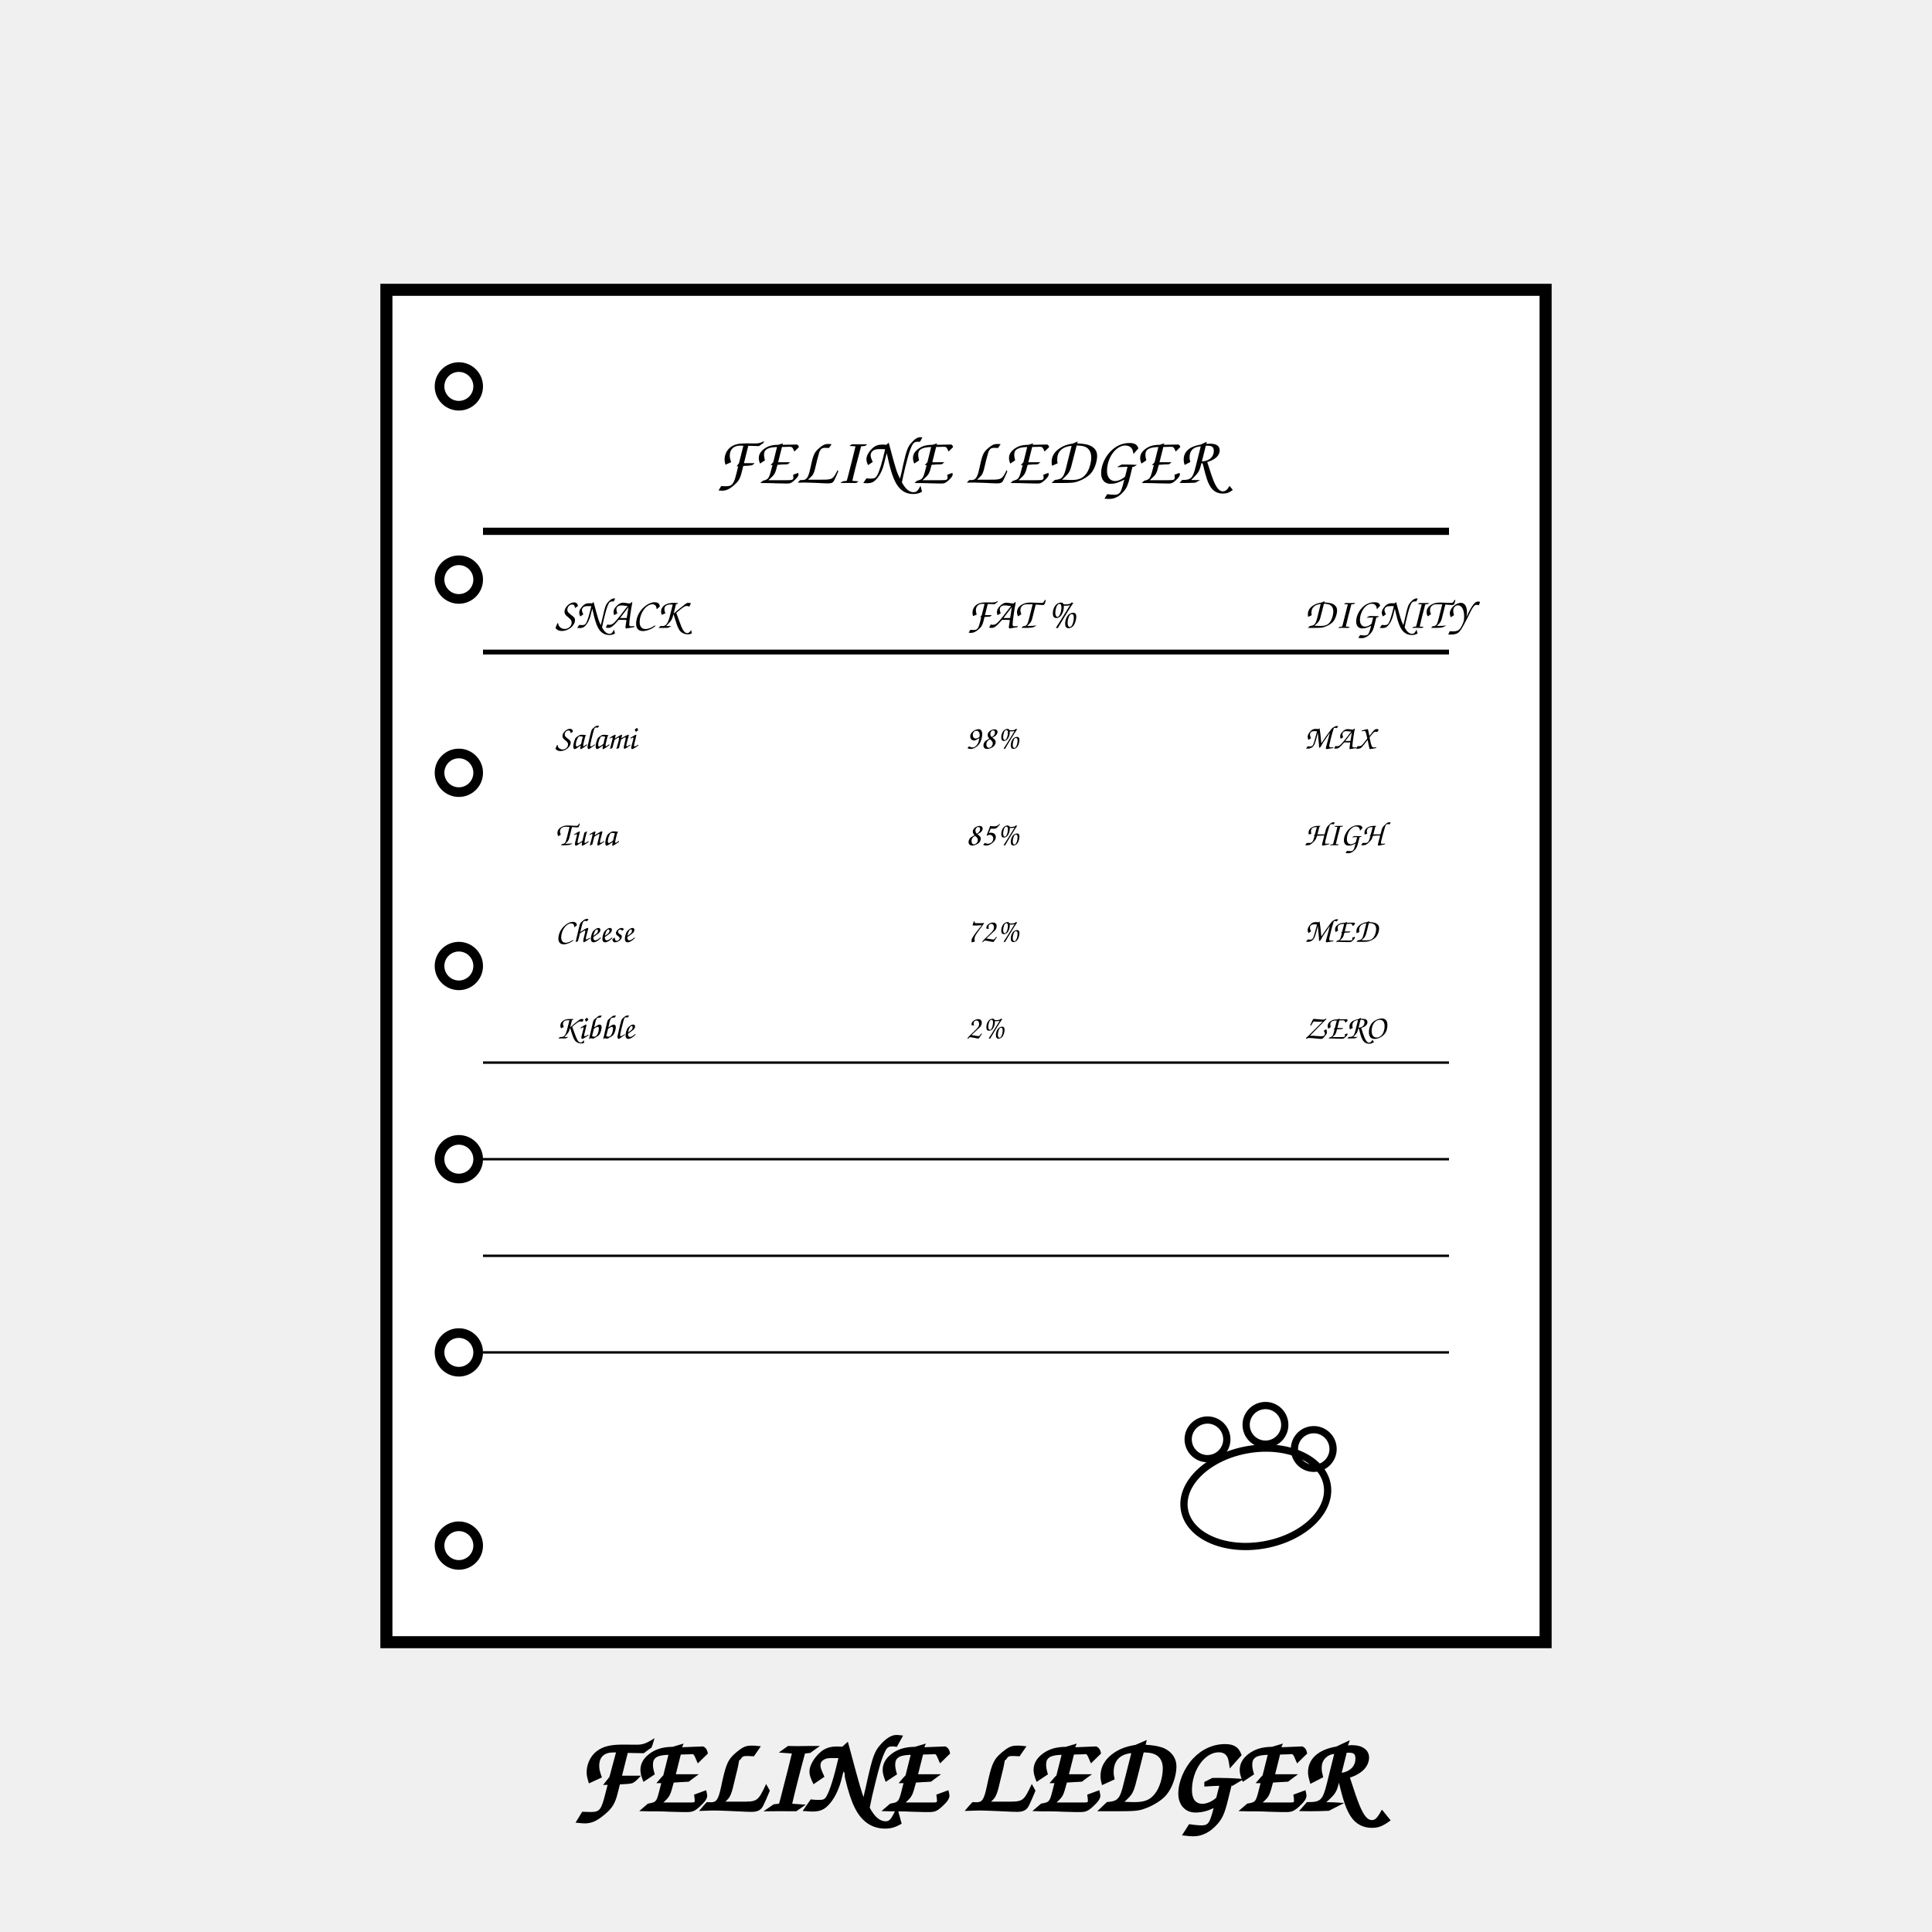
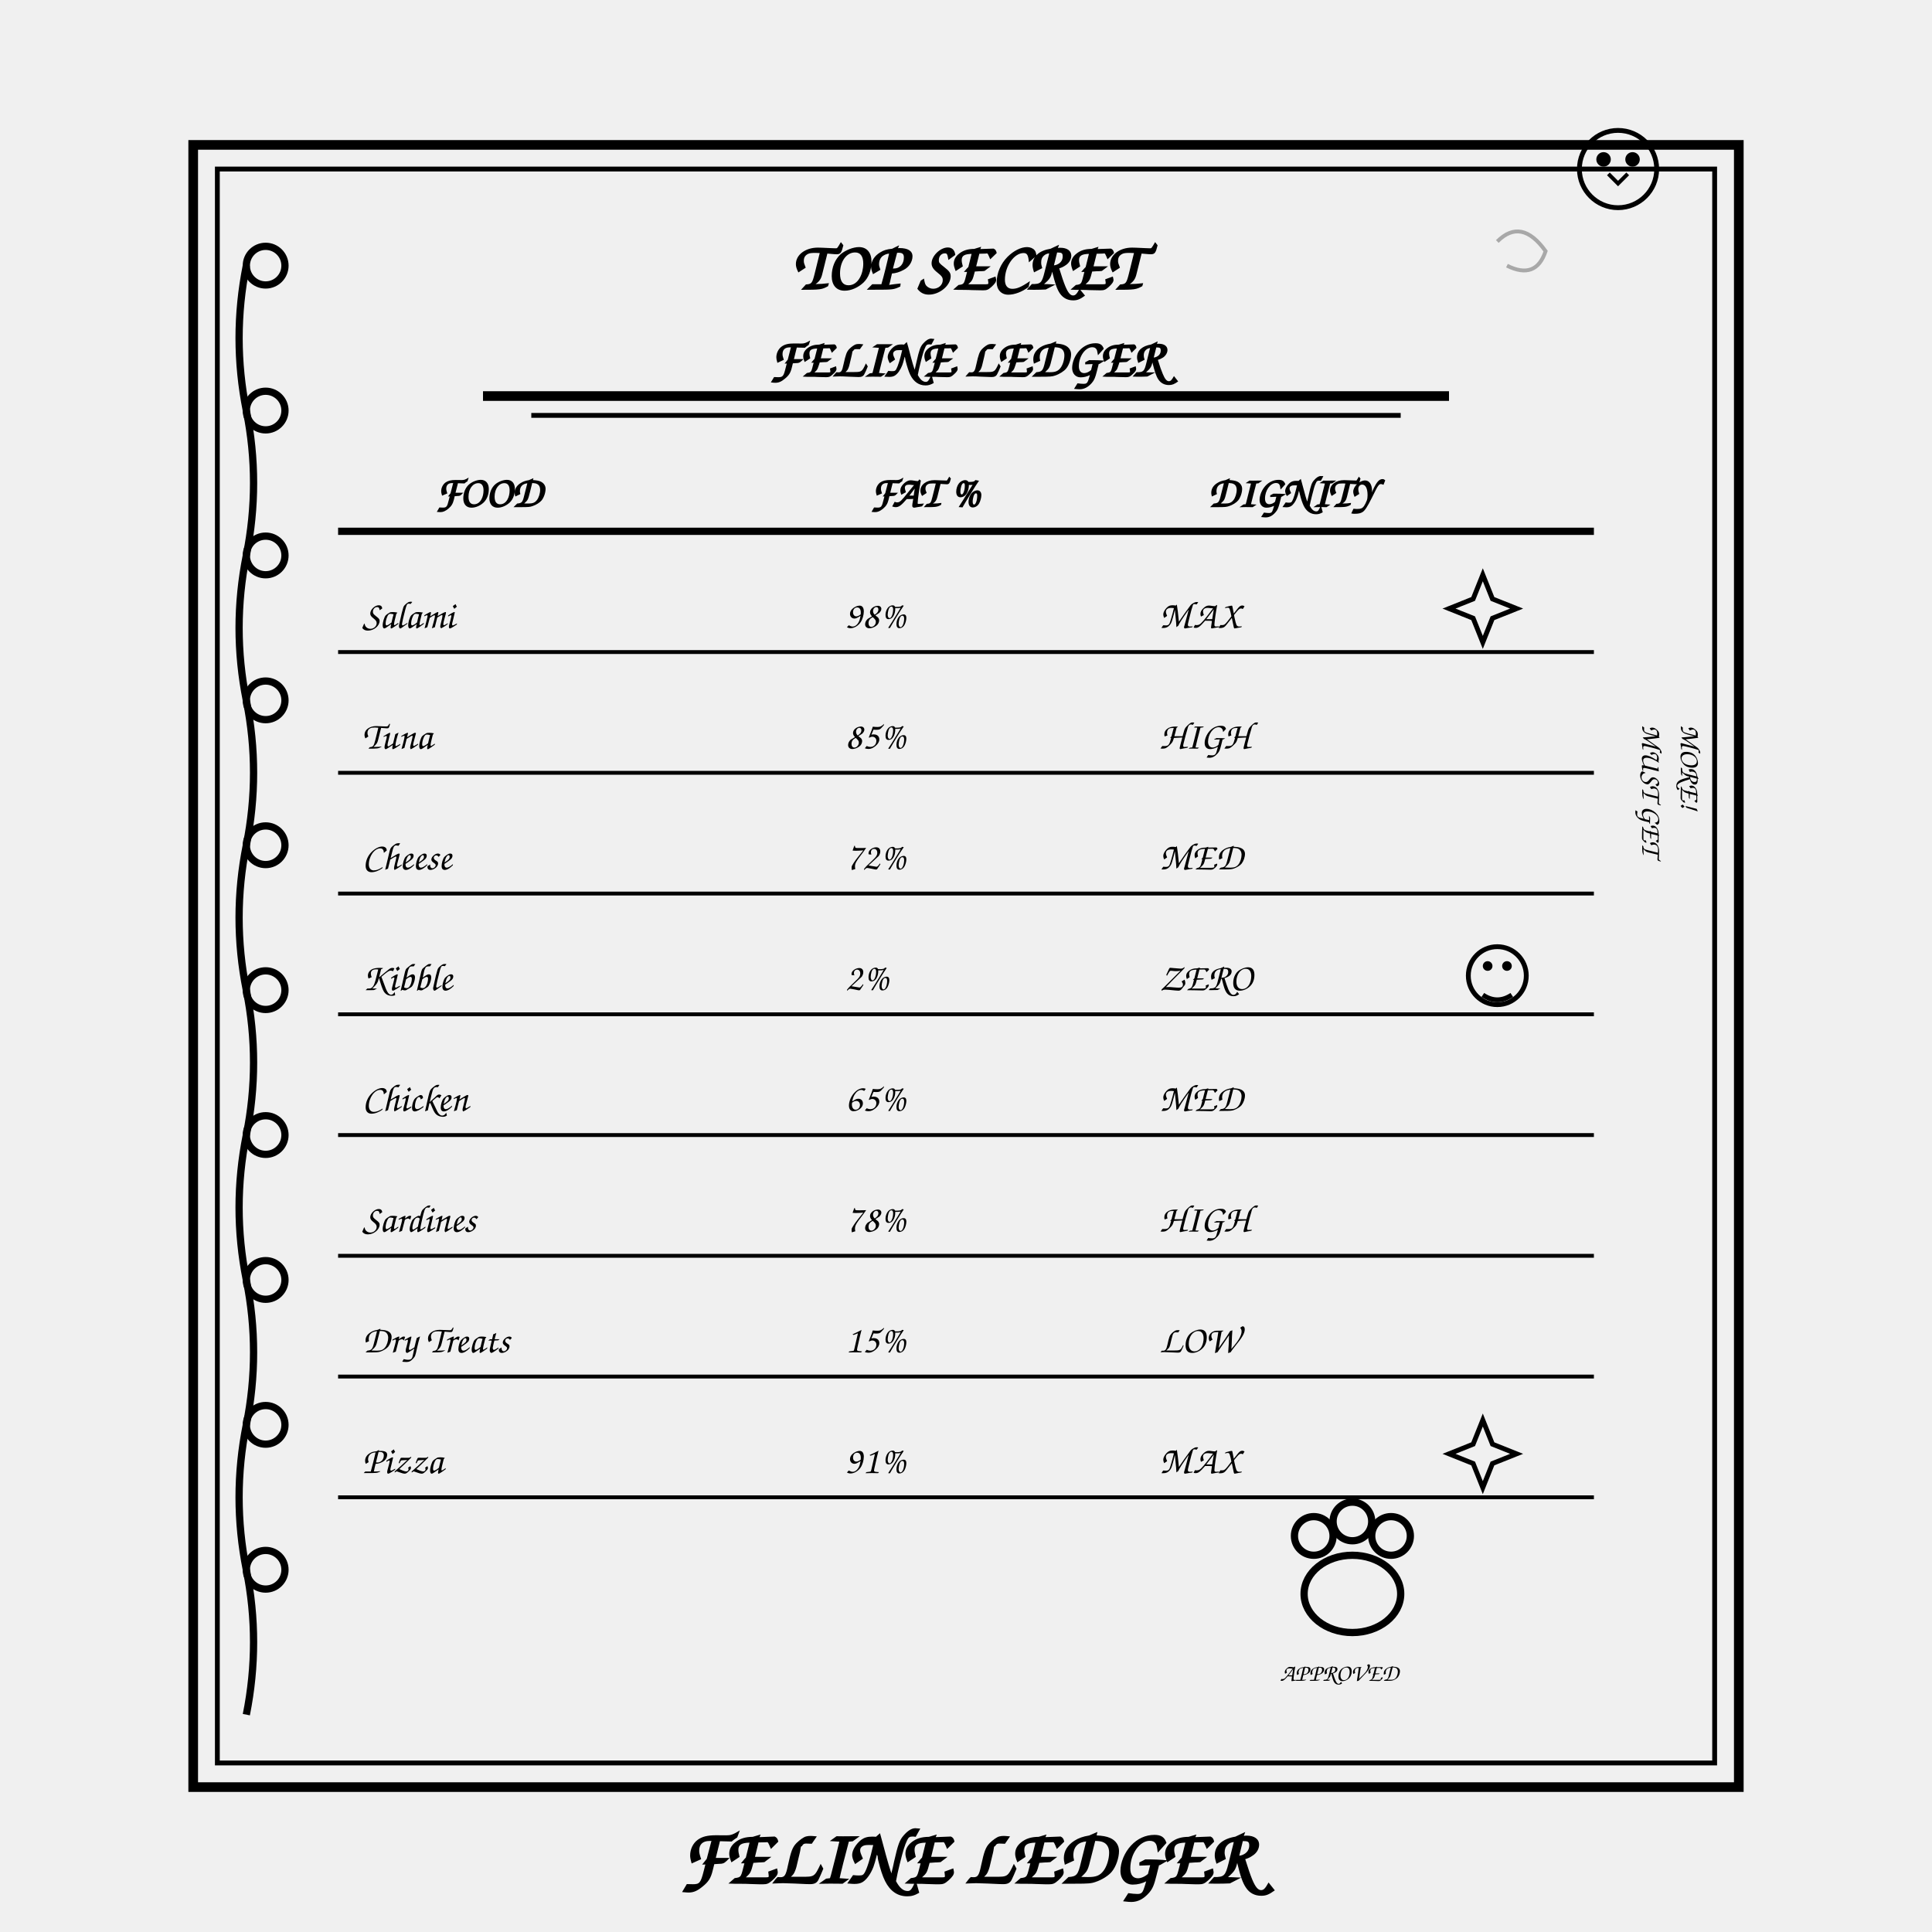
- <svg xmlns="http://www.w3.org/2000/svg" viewBox="0 0 400 400" width="400" height="400">
-   <rect x="80" y="60" width="240" height="280" fill="white" stroke="black" stroke-width="2.5" stroke-linecap="round" />
-   <circle cx="95" cy="80" r="4" fill="none" stroke="black" stroke-width="2" />
-   <circle cx="95" cy="120" r="4" fill="none" stroke="black" stroke-width="2" />
-   <circle cx="95" cy="160" r="4" fill="none" stroke="black" stroke-width="2" />
-   <circle cx="95" cy="200" r="4" fill="none" stroke="black" stroke-width="2" />
-   <circle cx="95" cy="240" r="4" fill="none" stroke="black" stroke-width="2" />
-   <circle cx="95" cy="280" r="4" fill="none" stroke="black" stroke-width="2" />
-   <circle cx="95" cy="320" r="4" fill="none" stroke="black" stroke-width="2" />
-   <text x="200" y="100" text-anchor="middle" font-family="Comic Sans MS, cursive" font-size="14" fill="black">FELINE LEDGER</text>
-   <line x1="100" y1="110" x2="300" y2="110" stroke="black" stroke-width="1.5" />
-   <text x="115" y="130" font-family="Comic Sans MS, cursive" font-size="9" fill="black">SNACK</text>
-   <text x="200" y="130" font-family="Comic Sans MS, cursive" font-size="9" fill="black">FAT %</text>
-   <text x="270" y="130" font-family="Comic Sans MS, cursive" font-size="9" fill="black">DIGNITY</text>
-   <line x1="100" y1="135" x2="300" y2="135" stroke="black" stroke-width="1" />
-   <text x="115" y="155" font-family="Comic Sans MS, cursive" font-size="7" fill="black">Salami</text>
-   <text x="200" y="155" font-family="Comic Sans MS, cursive" font-size="7" fill="black">98%</text>
-   <text x="270" y="155" font-family="Comic Sans MS, cursive" font-size="7" fill="black">MAX</text>
-   <text x="115" y="175" font-family="Comic Sans MS, cursive" font-size="7" fill="black">Tuna</text>
-   <text x="200" y="175" font-family="Comic Sans MS, cursive" font-size="7" fill="black">85%</text>
-   <text x="270" y="175" font-family="Comic Sans MS, cursive" font-size="7" fill="black">HIGH</text>
-   <text x="115" y="195" font-family="Comic Sans MS, cursive" font-size="7" fill="black">Cheese</text>
-   <text x="200" y="195" font-family="Comic Sans MS, cursive" font-size="7" fill="black">72%</text>
-   <text x="270" y="195" font-family="Comic Sans MS, cursive" font-size="7" fill="black">MED</text>
-   <text x="115" y="215" font-family="Comic Sans MS, cursive" font-size="7" fill="black">Kibble</text>
-   <text x="200" y="215" font-family="Comic Sans MS, cursive" font-size="7" fill="black">2%</text>
-   <text x="270" y="215" font-family="Comic Sans MS, cursive" font-size="7" fill="black">ZERO</text>
-   <line x1="100" y1="220" x2="300" y2="220" stroke="black" stroke-width="0.5" />
-   <line x1="100" y1="240" x2="300" y2="240" stroke="black" stroke-width="0.5" />
-   <line x1="100" y1="260" x2="300" y2="260" stroke="black" stroke-width="0.5" />
-   <line x1="100" y1="280" x2="300" y2="280" stroke="black" stroke-width="0.5" />
-   <ellipse cx="260" cy="310" rx="15" ry="10" fill="none" stroke="black" stroke-width="1.5" transform="rotate(-10 260 310)" />
-   <circle cx="250" cy="298" r="4" fill="none" stroke="black" stroke-width="1.5" transform="rotate(-10 250 298)" />
-   <circle cx="262" cy="295" r="4" fill="none" stroke="black" stroke-width="1.5" transform="rotate(-10 262 295)" />
-   <circle cx="272" cy="300" r="4" fill="none" stroke="black" stroke-width="1.5" transform="rotate(-10 272 300)" />
-   <text x="200" y="375" text-anchor="middle" font-family="Comic Sans MS, cursive" font-size="22" fill="black" font-weight="bold">FELINE LEDGER</text>
+ <svg xmlns="http://www.w3.org/2000/svg" viewBox="0 0 400 400">
+   <rect x="40" y="30" width="320" height="340" stroke="#000" stroke-width="2" fill="none" stroke-linecap="round" />
+   <rect x="45" y="35" width="310" height="330" stroke="#000" stroke-width="1" fill="none" stroke-linecap="round" />
+   <circle cx="55" cy="55" r="4" stroke="#000" stroke-width="1.5" fill="none" />
+   <circle cx="55" cy="85" r="4" stroke="#000" stroke-width="1.5" fill="none" />
+   <circle cx="55" cy="115" r="4" stroke="#000" stroke-width="1.5" fill="none" />
+   <circle cx="55" cy="145" r="4" stroke="#000" stroke-width="1.5" fill="none" />
+   <circle cx="55" cy="175" r="4" stroke="#000" stroke-width="1.5" fill="none" />
+   <circle cx="55" cy="205" r="4" stroke="#000" stroke-width="1.5" fill="none" />
+   <circle cx="55" cy="235" r="4" stroke="#000" stroke-width="1.5" fill="none" />
+   <circle cx="55" cy="265" r="4" stroke="#000" stroke-width="1.5" fill="none" />
+   <circle cx="55" cy="295" r="4" stroke="#000" stroke-width="1.5" fill="none" />
+   <circle cx="55" cy="325" r="4" stroke="#000" stroke-width="1.5" fill="none" />
+   <path d="M51 55 Q48 70 51 85 Q54 100 51 115 Q48 130 51 145 Q54 160 51 175 Q48 190 51 205 Q54 220 51 235 Q48 250 51 265 Q54 280 51 295 Q48 310 51 325 Q54 340 51 355" stroke="#000" stroke-width="1.5" fill="none" />
+   <text x="200" y="60" font-family="Comic Sans MS, cursive" font-size="14" text-anchor="middle" fill="#000" font-weight="bold">TOP SECRET</text>
+   <text x="200" y="78" font-family="Comic Sans MS, cursive" font-size="11" text-anchor="middle" fill="#000" font-weight="bold">FELINE LEDGER</text>
+   <line x1="100" y1="82" x2="300" y2="82" stroke="#000" stroke-width="2" />
+   <line x1="110" y1="86" x2="290" y2="86" stroke="#000" stroke-width="1" />
+   <text x="90" y="105" font-family="Comic Sans MS, cursive" font-size="9" fill="#000" font-weight="bold">FOOD</text>
+   <text x="180" y="105" font-family="Comic Sans MS, cursive" font-size="9" fill="#000" font-weight="bold">FAT %</text>
+   <text x="250" y="105" font-family="Comic Sans MS, cursive" font-size="9" fill="#000" font-weight="bold">DIGNITY</text>
+   <line x1="70" y1="110" x2="330" y2="110" stroke="#000" stroke-width="1.5" />
+   <text x="75" y="130" font-family="Comic Sans MS, cursive" font-size="8" fill="#000">Salami</text>
+   <text x="175" y="130" font-family="Comic Sans MS, cursive" font-size="8" fill="#000">98%</text>
+   <text x="240" y="130" font-family="Comic Sans MS, cursive" font-size="8" fill="#000">MAX</text>
+   <path d="M305 124 L307 119 L309 124 L314 126 L309 128 L307 133 L305 128 L300 126 Z" stroke="#000" stroke-width="1" fill="none" />
+   <line x1="70" y1="135" x2="330" y2="135" stroke="#000" stroke-width="0.8" />
+   <text x="75" y="155" font-family="Comic Sans MS, cursive" font-size="8" fill="#000">Tuna</text>
+   <text x="175" y="155" font-family="Comic Sans MS, cursive" font-size="8" fill="#000">85%</text>
+   <text x="240" y="155" font-family="Comic Sans MS, cursive" font-size="8" fill="#000">HIGH</text>
+   <line x1="70" y1="160" x2="330" y2="160" stroke="#000" stroke-width="0.8" />
+   <text x="75" y="180" font-family="Comic Sans MS, cursive" font-size="8" fill="#000">Cheese</text>
+   <text x="175" y="180" font-family="Comic Sans MS, cursive" font-size="8" fill="#000">72%</text>
+   <text x="240" y="180" font-family="Comic Sans MS, cursive" font-size="8" fill="#000">MED</text>
+   <line x1="70" y1="185" x2="330" y2="185" stroke="#000" stroke-width="0.8" />
+   <text x="75" y="205" font-family="Comic Sans MS, cursive" font-size="8" fill="#000">Kibble</text>
+   <text x="175" y="205" font-family="Comic Sans MS, cursive" font-size="8" fill="#000">2%</text>
+   <text x="240" y="205" font-family="Comic Sans MS, cursive" font-size="8" fill="#000">ZERO</text>
+   <circle cx="310" cy="202" r="6" stroke="#000" stroke-width="1" fill="none" />
+   <circle cx="308" cy="200" r="1" fill="#000" />
+   <circle cx="312" cy="200" r="1" fill="#000" />
+   <path d="M307 206 Q310 208 313 206" stroke="#000" stroke-width="1" fill="none" />
+   <line x1="70" y1="210" x2="330" y2="210" stroke="#000" stroke-width="0.8" />
+   <text x="75" y="230" font-family="Comic Sans MS, cursive" font-size="8" fill="#000">Chicken</text>
+   <text x="175" y="230" font-family="Comic Sans MS, cursive" font-size="8" fill="#000">65%</text>
+   <text x="240" y="230" font-family="Comic Sans MS, cursive" font-size="8" fill="#000">MED</text>
+   <line x1="70" y1="235" x2="330" y2="235" stroke="#000" stroke-width="0.8" />
+   <text x="75" y="255" font-family="Comic Sans MS, cursive" font-size="8" fill="#000">Sardines</text>
+   <text x="175" y="255" font-family="Comic Sans MS, cursive" font-size="8" fill="#000">78%</text>
+   <text x="240" y="255" font-family="Comic Sans MS, cursive" font-size="8" fill="#000">HIGH</text>
+   <line x1="70" y1="260" x2="330" y2="260" stroke="#000" stroke-width="0.8" />
+   <text x="75" y="280" font-family="Comic Sans MS, cursive" font-size="8" fill="#000">Dry Treats</text>
+   <text x="175" y="280" font-family="Comic Sans MS, cursive" font-size="8" fill="#000">15%</text>
+   <text x="240" y="280" font-family="Comic Sans MS, cursive" font-size="8" fill="#000">LOW</text>
+   <line x1="70" y1="285" x2="330" y2="285" stroke="#000" stroke-width="0.8" />
+   <text x="75" y="305" font-family="Comic Sans MS, cursive" font-size="8" fill="#000">Pizza</text>
+   <text x="175" y="305" font-family="Comic Sans MS, cursive" font-size="8" fill="#000">91%</text>
+   <text x="240" y="305" font-family="Comic Sans MS, cursive" font-size="8" fill="#000">MAX</text>
+   <path d="M305 299 L307 294 L309 299 L314 301 L309 303 L307 308 L305 303 L300 301 Z" stroke="#000" stroke-width="1" fill="none" />
+   <line x1="70" y1="310" x2="330" y2="310" stroke="#000" stroke-width="0.8" />
+   <ellipse cx="280" cy="330" rx="10" ry="8" stroke="#000" stroke-width="1.5" fill="none" stroke-linecap="round" />
+   <circle cx="272" cy="318" r="4" stroke="#000" stroke-width="1.5" fill="none" />
+   <circle cx="280" cy="315" r="4" stroke="#000" stroke-width="1.5" fill="none" />
+   <circle cx="288" cy="318" r="4" stroke="#000" stroke-width="1.5" fill="none" />
+   <text x="265" y="348" font-family="Comic Sans MS, cursive" font-size="5" fill="#000">APPROVED</text>
+   <path d="M310 50 Q315 45 320 52 Q318 58 312 55" stroke="#000" stroke-width="0.8" fill="none" opacity="0.3" />
+   <text x="340" y="150" font-family="Comic Sans MS, cursive" font-size="6" fill="#000" transform="rotate(90, 340, 150)">MUST GET</text>
+   <text x="348" y="150" font-family="Comic Sans MS, cursive" font-size="6" fill="#000" transform="rotate(90, 348, 150)">MORE!</text>
+   <circle cx="335" cy="35" r="8" stroke="#000" stroke-width="1" fill="none" />
+   <circle cx="332" cy="33" r="1.5" fill="#000" />
+   <circle cx="338" cy="33" r="1.5" fill="#000" />
+   <path d="M333 36 L335 38 L337 36" stroke="#000" stroke-width="0.8" fill="none" />
+   <text x="200" y="390" font-family="Comic Sans MS, cursive" font-size="16" text-anchor="middle" fill="#000" font-weight="bold">FELINE LEDGER</text>
</svg>
